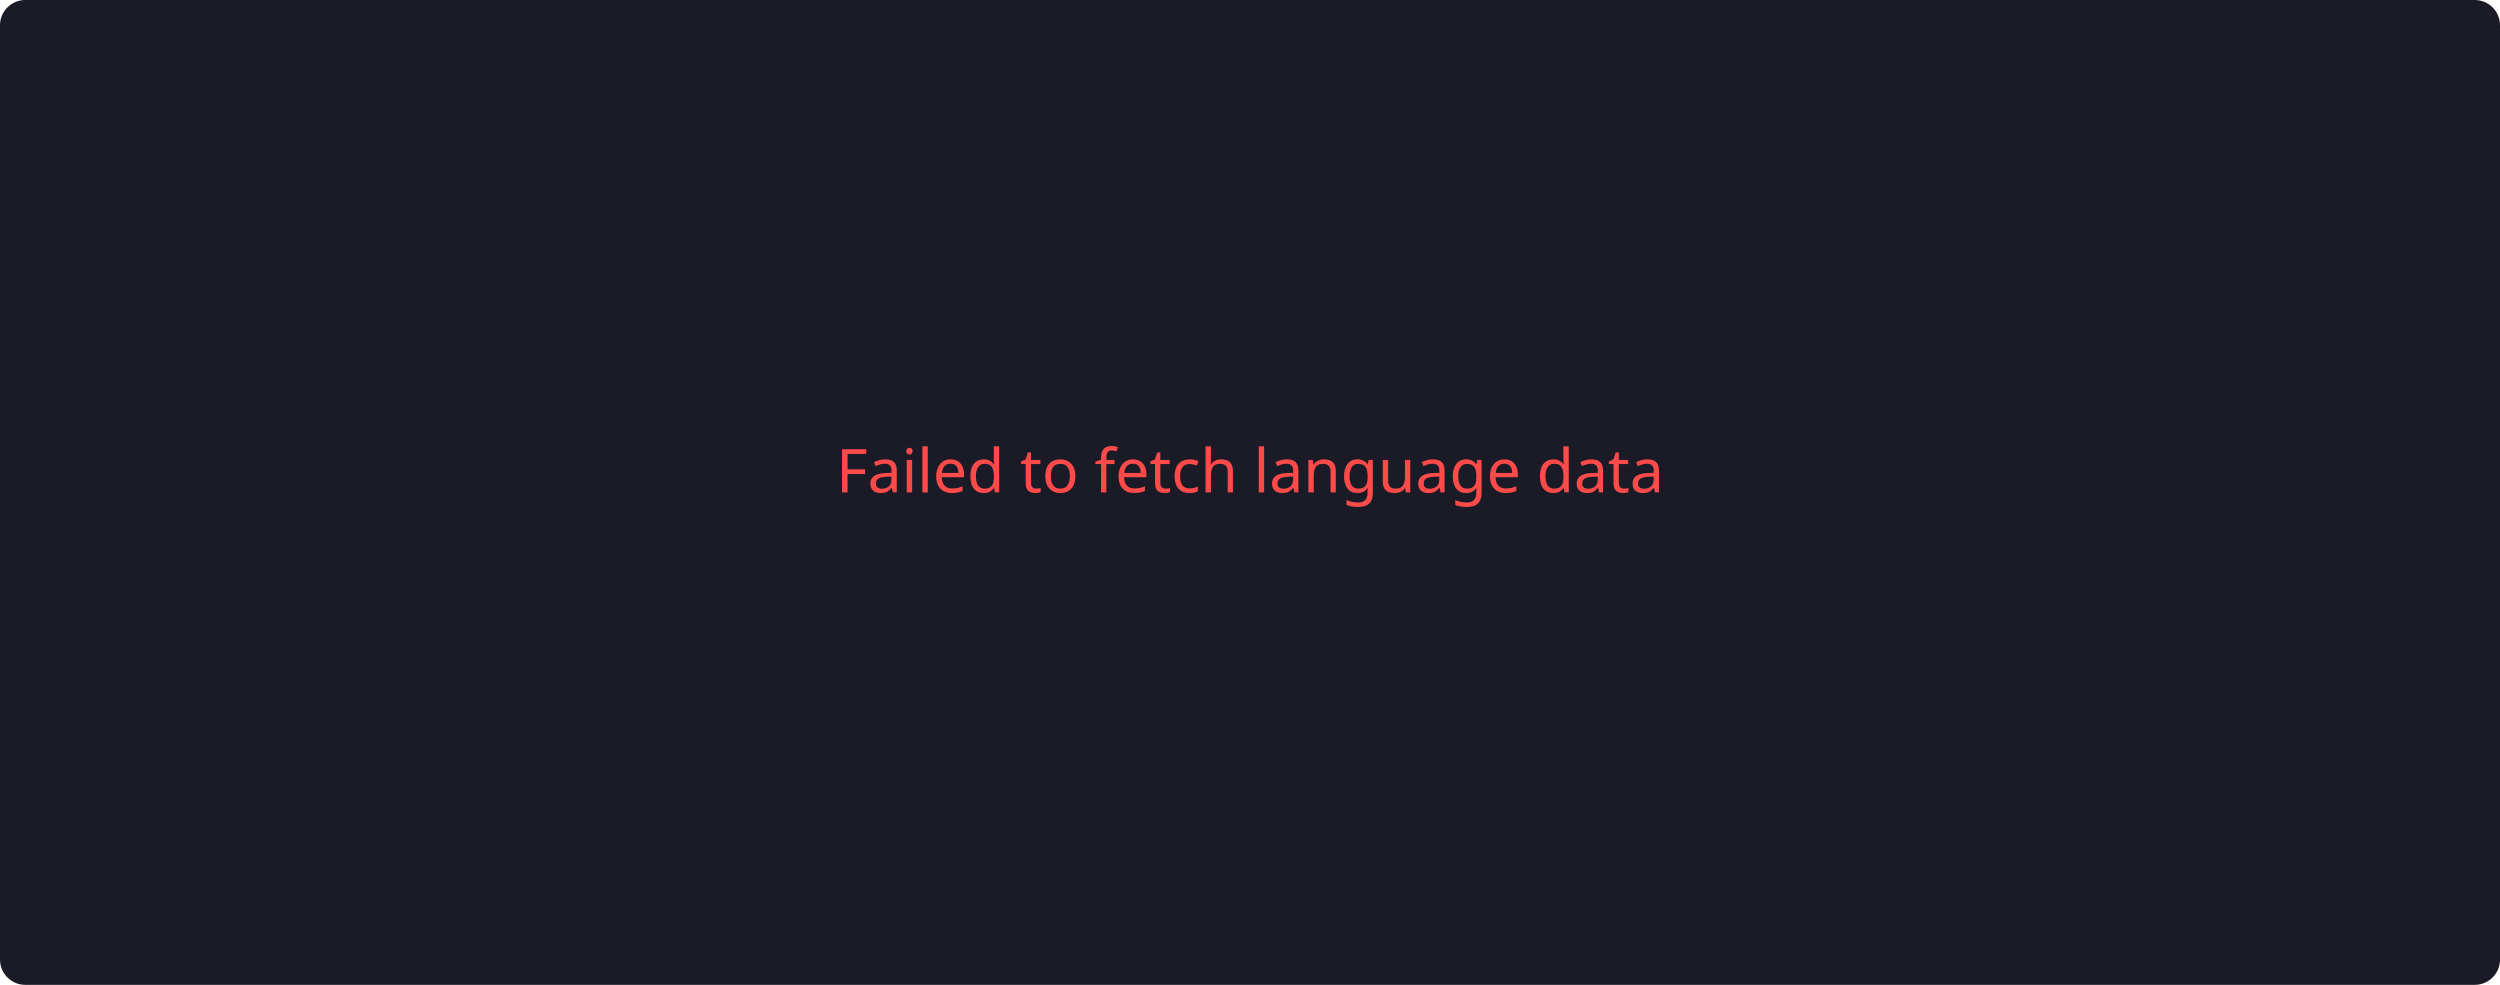
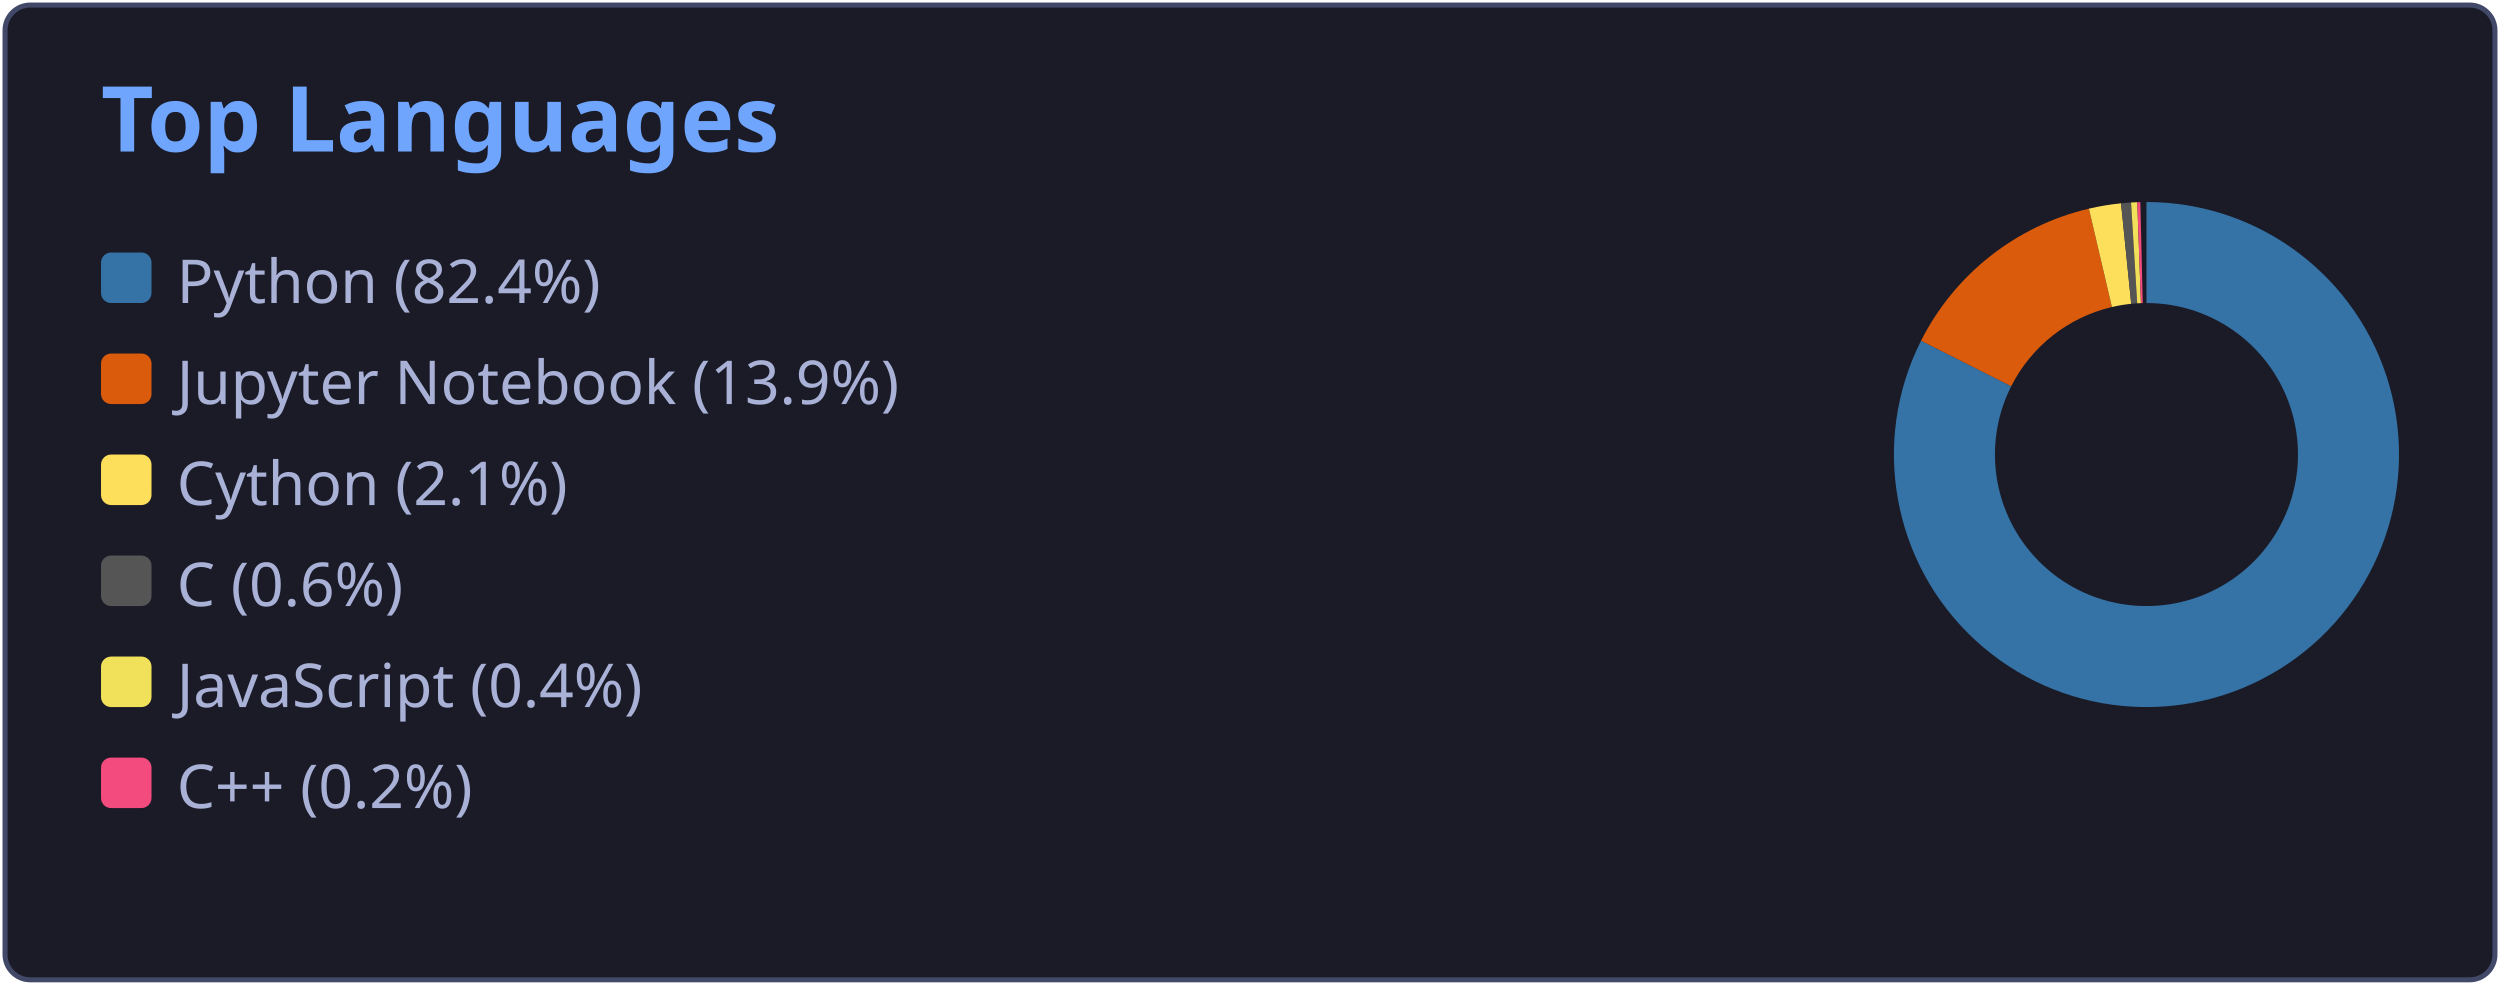
<svg xmlns="http://www.w3.org/2000/svg" width="495" height="195">
-   <rect width="100%" height="100%" fill="#1a1b27" rx="5" ry="5" />
-   <text x="50%" y="50%" fill="#ff4a4a" text-anchor="middle" font-family="Segoe UI, Ubuntu, Sans-Serif">Failed to fetch language data</text>
+   <rect width="493" height="193" x="1" y="1" rx="5" ry="5" fill="#1a1b27" stroke="#414868" />
+   <text x="20" y="30" font-family="Segoe UI, Ubuntu, Sans-Serif" font-size="18" font-weight="bold" fill="#70a5fd">Top Languages</text>
+   <g transform="translate(200, 0)">
+     <path d="M 225.0 40.0 A 50 50 0 1 1 180.367 67.464 L 198.22 76.479 A 30 30 0 1 0 225.0 60.0 Z" fill="#3572A5" />
+     <path d="M 180.367 67.464 A 50 50 0 0 1 213.6 41.317 L 218.16 60.79 A 30 30 0 0 0 198.22 76.479 Z" fill="#DA5B0B" />
+     <path d="M 213.6 41.317 A 50 50 0 0 1 219.965 40.254 L 221.979 60.153 A 30 30 0 0 0 218.16 60.79 Z" fill="#fedf5b" />
+     <path d="M 219.965 40.254 A 50 50 0 0 1 221.946 40.093 L 223.168 60.056 A 30 30 0 0 0 221.979 60.153 Z" fill="#555555" />
+     <path d="M 221.946 40.093 A 50 50 0 0 1 223.174 40.033 L 223.905 60.02 A 30 30 0 0 0 223.168 60.056 Z" fill="#f1e05a" />
+     <path d="M 223.174 40.033 A 50 50 0 0 1 223.785 40.015 L 224.271 60.009 A 30 30 0 0 0 223.905 60.02 Z" fill="#f34b7d" />
+   </g>
+   <g>
+     <g transform="translate(20, 50)">
+       <rect width="10" height="10" fill="#3572A5" rx="2" ry="2" />
+       <text x="15" y="10" font-family="Segoe UI, Ubuntu, Sans-Serif" font-size="12" fill="#a9b1d6"> Python (82.4%)</text>
+     </g>
+     <g transform="translate(20, 70)">
+       <rect width="10" height="10" fill="#DA5B0B" rx="2" ry="2" />
+       <text x="15" y="10" font-family="Segoe UI, Ubuntu, Sans-Serif" font-size="12" fill="#a9b1d6"> Jupyter Notebook (13.9%)</text>
+     </g>
+     <g transform="translate(20, 90)">
+       <rect width="10" height="10" fill="#fedf5b" rx="2" ry="2" />
+       <text x="15" y="10" font-family="Segoe UI, Ubuntu, Sans-Serif" font-size="12" fill="#a9b1d6"> Cython (2.1%)</text>
+     </g>
+     <g transform="translate(20, 110)">
+       <rect width="10" height="10" fill="#555555" rx="2" ry="2" />
+       <text x="15" y="10" font-family="Segoe UI, Ubuntu, Sans-Serif" font-size="12" fill="#a9b1d6"> C (0.6%)</text>
+     </g>
+     <g transform="translate(20, 130)">
+       <rect width="10" height="10" fill="#f1e05a" rx="2" ry="2" />
+       <text x="15" y="10" font-family="Segoe UI, Ubuntu, Sans-Serif" font-size="12" fill="#a9b1d6"> JavaScript (0.4%)</text>
+     </g>
+     <g transform="translate(20, 150)">
+       <rect width="10" height="10" fill="#f34b7d" rx="2" ry="2" />
+       <text x="15" y="10" font-family="Segoe UI, Ubuntu, Sans-Serif" font-size="12" fill="#a9b1d6"> C++ (0.2%)</text>
+     </g>
+   </g>
</svg>
